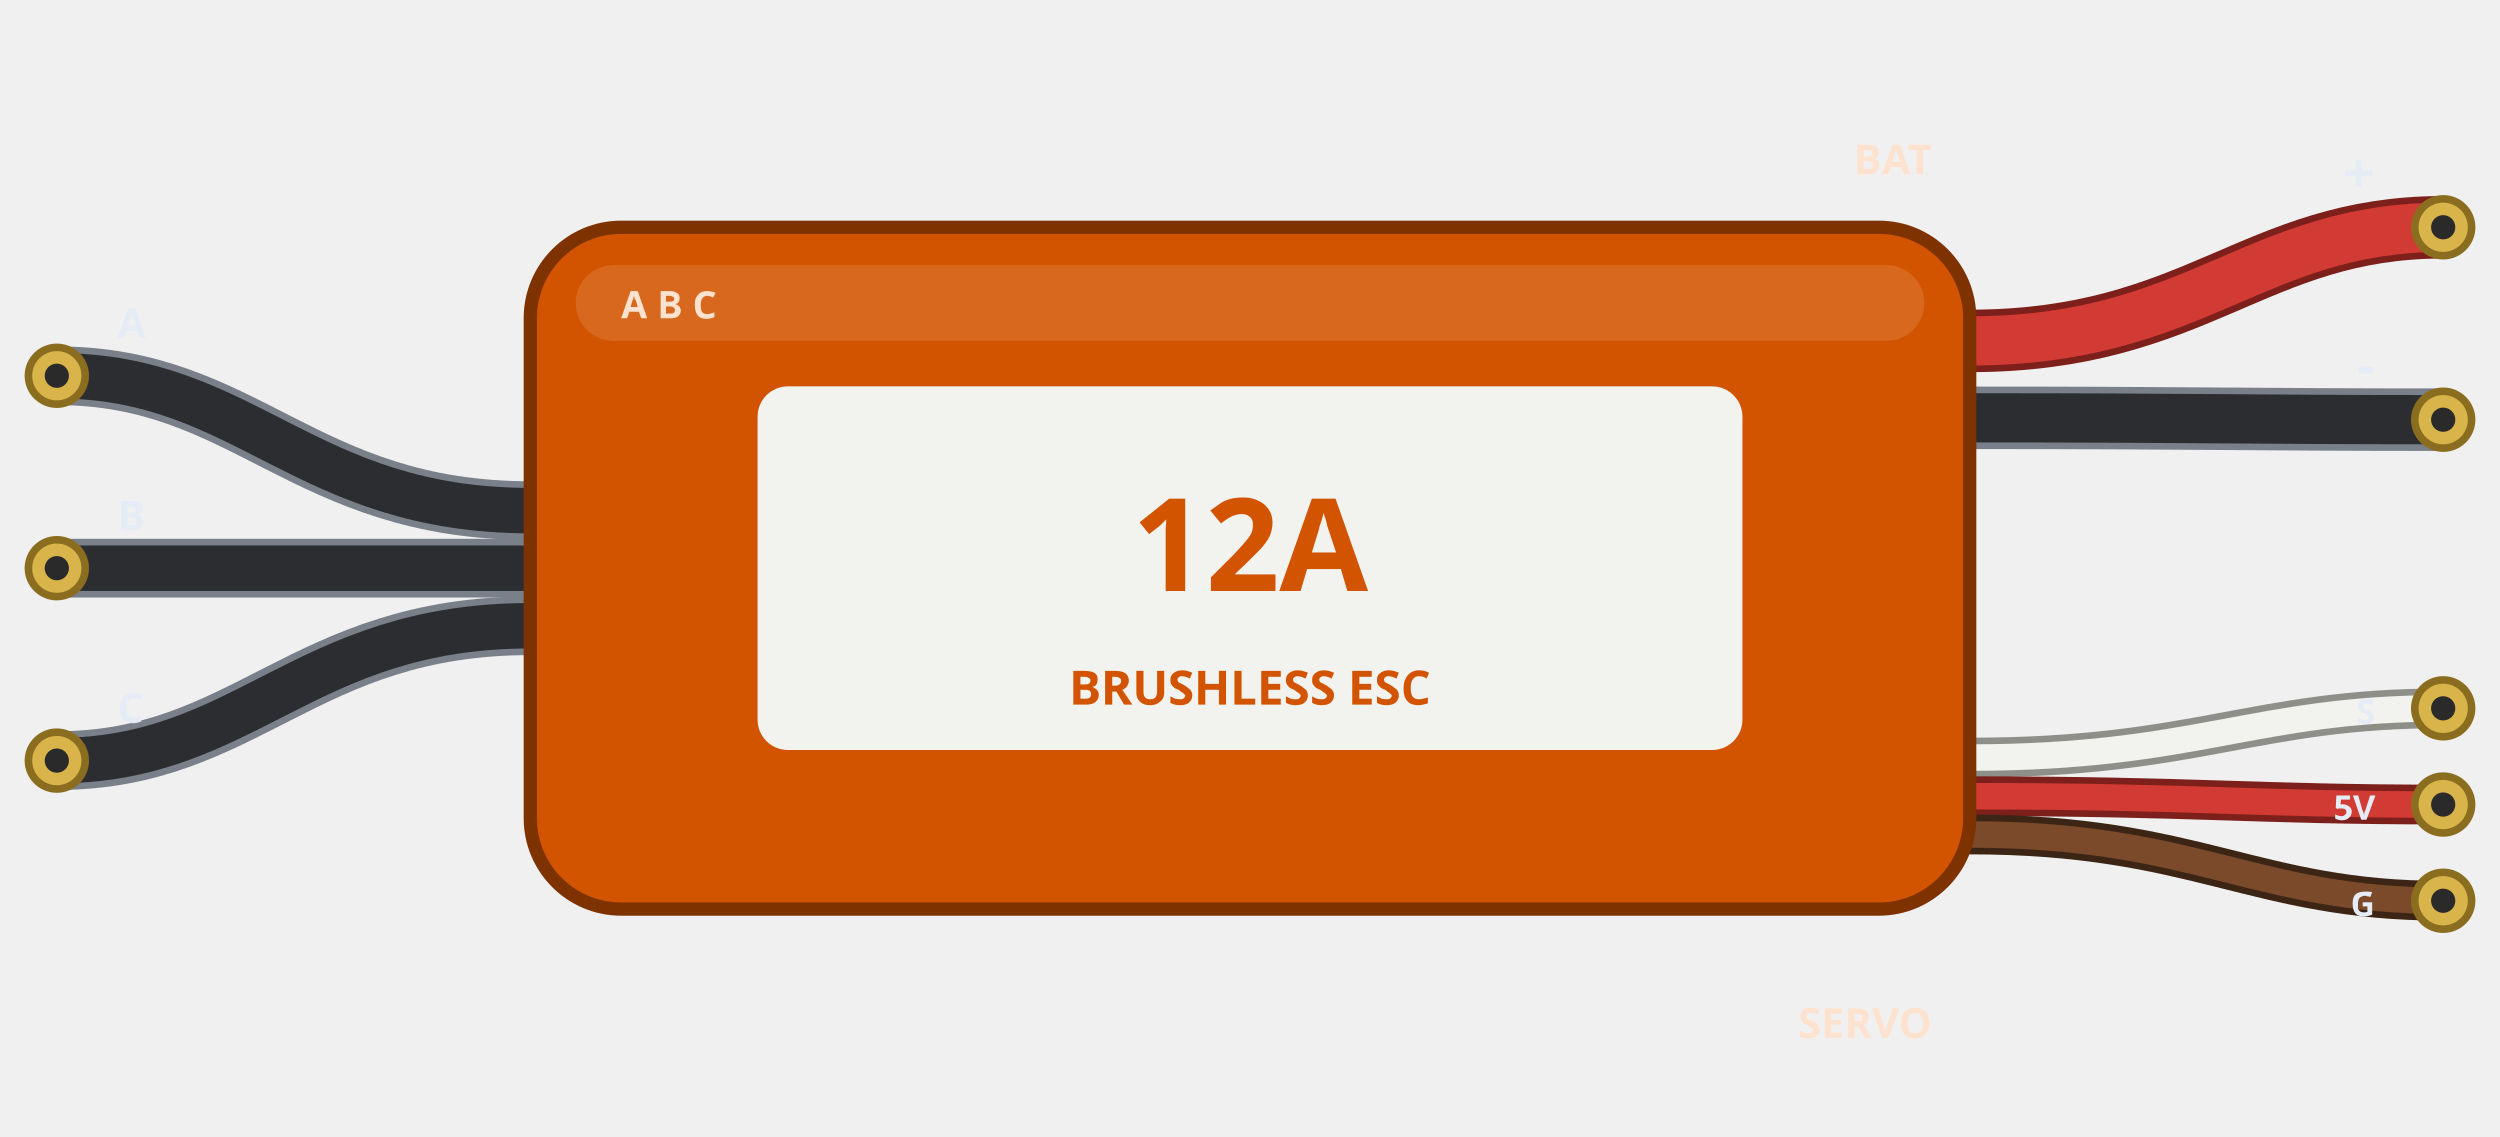
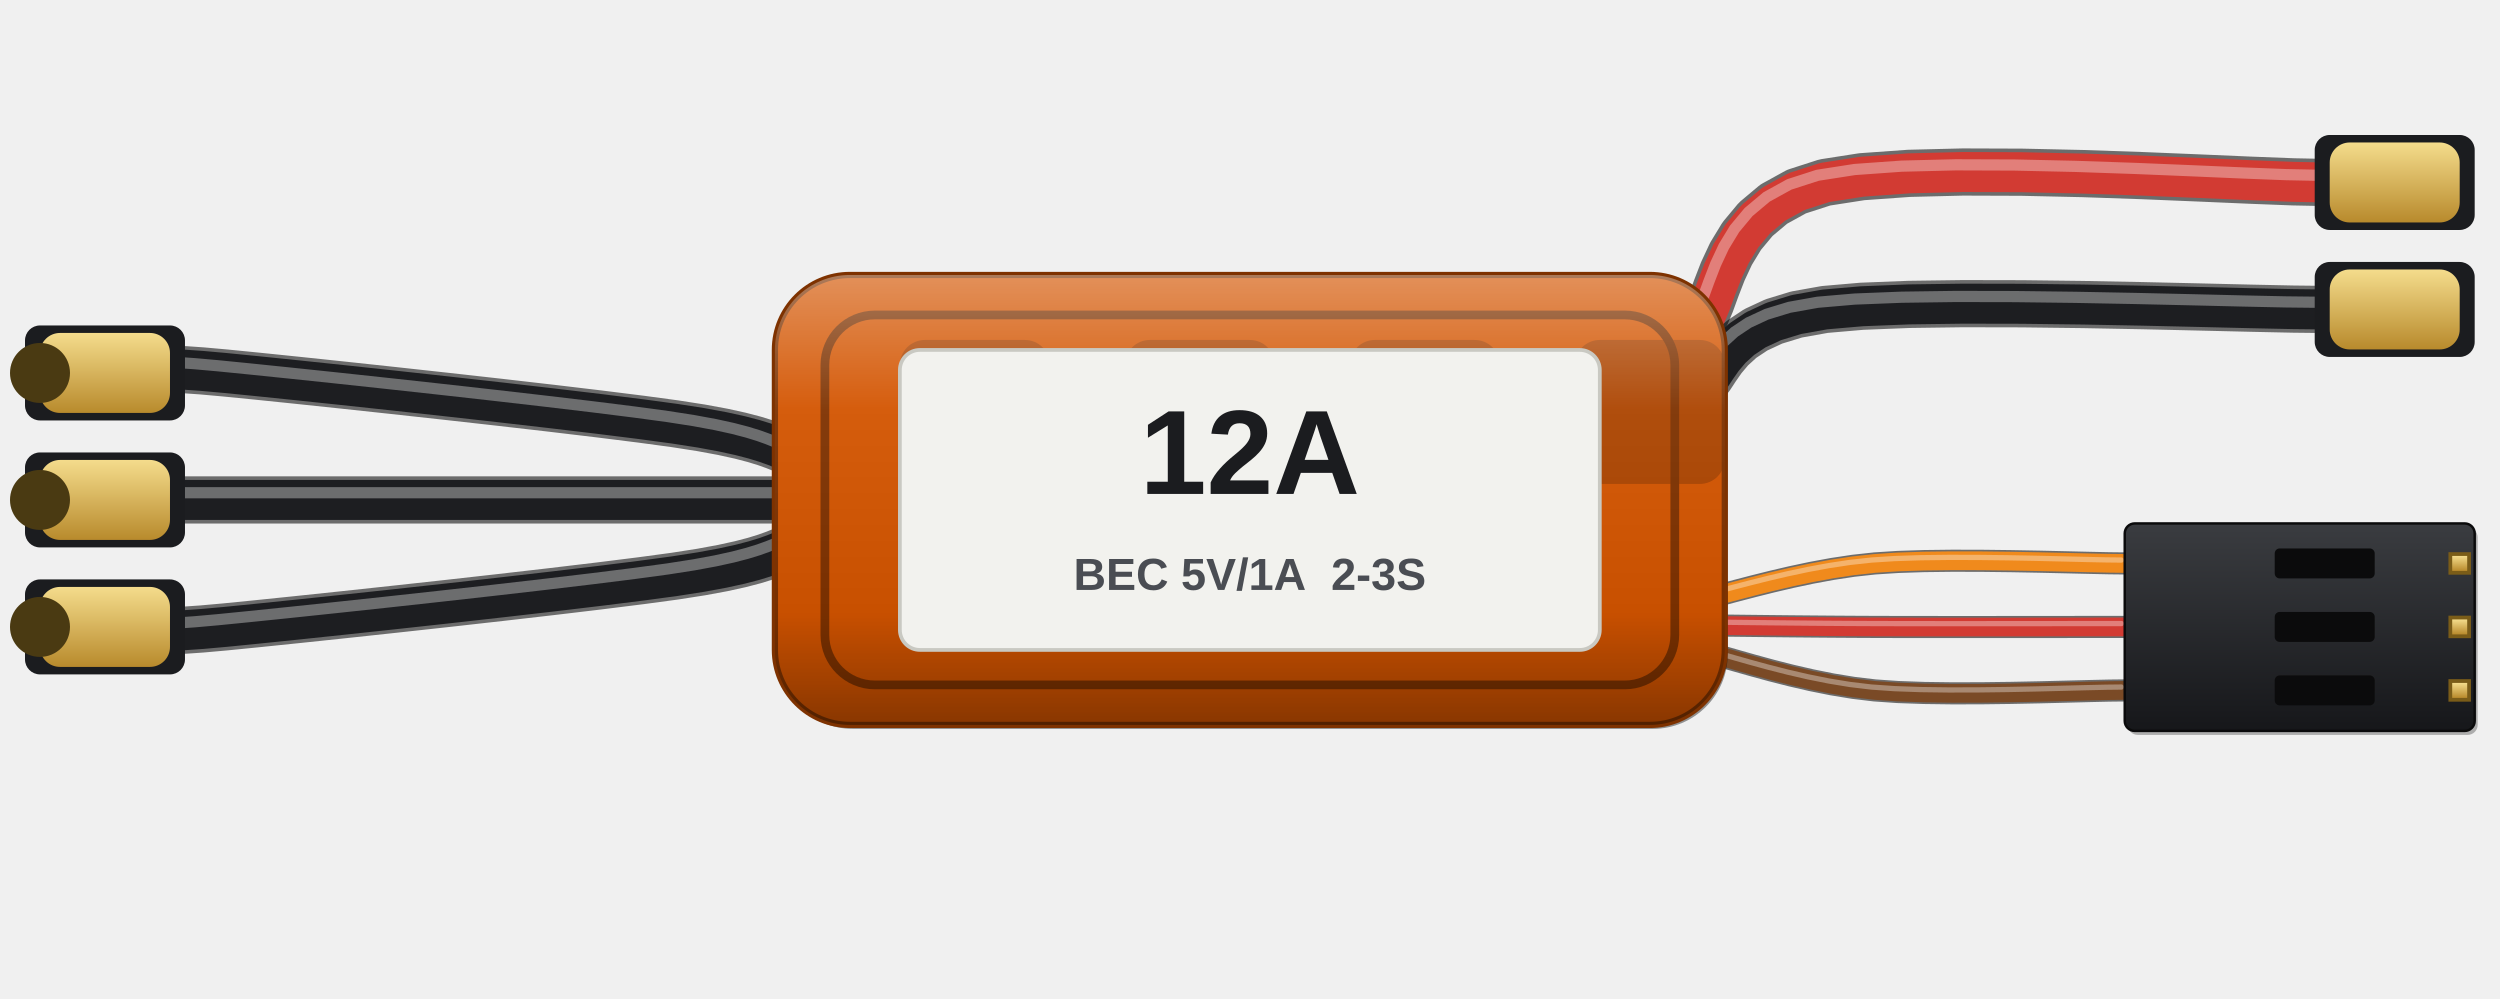
- <svg xmlns="http://www.w3.org/2000/svg" version="1.1" width="66.0mm" height="30.0mm" viewBox="0 0 66.0 30.0">
-   <path d="M14.00 13.48 C8.00 13.48 6.50 9.92 1.50 9.92" fill="none" stroke="#7a808a" stroke-width="1.55" stroke-linecap="round" />
-   <path d="M14.00 13.48 C8.00 13.48 6.50 9.92 1.50 9.92" fill="none" stroke="#2b2d31" stroke-width="1.20" stroke-linecap="round" />
-   <path d="M14.00 15.00 C8.00 15.00 6.50 15.00 1.50 15.00" fill="none" stroke="#7a808a" stroke-width="1.55" stroke-linecap="round" />
-   <path d="M14.00 15.00 C8.00 15.00 6.50 15.00 1.50 15.00" fill="none" stroke="#2b2d31" stroke-width="1.20" stroke-linecap="round" />
-   <path d="M14.00 16.52 C8.00 16.52 6.50 20.08 1.50 20.08" fill="none" stroke="#7a808a" stroke-width="1.55" stroke-linecap="round" />
-   <path d="M14.00 16.52 C8.00 16.52 6.50 20.08 1.50 20.08" fill="none" stroke="#2b2d31" stroke-width="1.20" stroke-linecap="round" />
-   <path d="M52.00 9.00 C58.00 9.00 59.50 6.00 64.50 6.00" fill="none" stroke="#7d1f1a" stroke-width="1.65" stroke-linecap="round" />
-   <path d="M52.00 9.00 C58.00 9.00 59.50 6.00 64.50 6.00" fill="none" stroke="#d23b33" stroke-width="1.30" stroke-linecap="round" />
-   <path d="M52.00 11.03 C58.00 11.03 59.50 11.08 64.50 11.08" fill="none" stroke="#7a808a" stroke-width="1.65" stroke-linecap="round" />
-   <path d="M52.00 11.03 C58.00 11.03 59.50 11.08 64.50 11.08" fill="none" stroke="#2b2d31" stroke-width="1.30" stroke-linecap="round" />
-   <path d="M52.00 20.00 C58.00 20.00 59.50 18.70 64.50 18.70" fill="none" stroke="#8f8f8a" stroke-width="1.05" stroke-linecap="round" />
-   <path d="M52.00 20.00 C58.00 20.00 59.50 18.70 64.50 18.70" fill="none" stroke="#f2f2ee" stroke-width="0.70" stroke-linecap="round" />
-   <path d="M52.00 21.02 C58.00 21.02 59.50 21.24 64.50 21.24" fill="none" stroke="#7d1f1a" stroke-width="1.05" stroke-linecap="round" />
-   <path d="M52.00 21.02 C58.00 21.02 59.50 21.24 64.50 21.24" fill="none" stroke="#d23b33" stroke-width="0.70" stroke-linecap="round" />
-   <path d="M52.00 22.03 C58.00 22.03 59.50 23.78 64.50 23.78" fill="none" stroke="#3d2515" stroke-width="1.05" stroke-linecap="round" />
-   <path d="M52.00 22.03 C58.00 22.03 59.50 23.78 64.50 23.78" fill="none" stroke="#7a4a2a" stroke-width="0.70" stroke-linecap="round" />
-   <circle cx="1.50" cy="9.92" r="0.75" fill="#d9b44a" stroke="#8a6d1f" stroke-width="0.2" />
-   <circle cx="1.50" cy="9.92" r="0.32" fill="#2a2a2a" />
-   <circle cx="1.50" cy="15.00" r="0.75" fill="#d9b44a" stroke="#8a6d1f" stroke-width="0.2" />
-   <circle cx="1.50" cy="15.00" r="0.32" fill="#2a2a2a" />
-   <circle cx="1.50" cy="20.08" r="0.75" fill="#d9b44a" stroke="#8a6d1f" stroke-width="0.2" />
-   <circle cx="1.50" cy="20.08" r="0.32" fill="#2a2a2a" />
-   <circle cx="64.50" cy="6.00" r="0.75" fill="#d9b44a" stroke="#8a6d1f" stroke-width="0.2" />
-   <circle cx="64.50" cy="6.00" r="0.32" fill="#2a2a2a" />
-   <circle cx="64.50" cy="11.08" r="0.75" fill="#d9b44a" stroke="#8a6d1f" stroke-width="0.2" />
-   <circle cx="64.50" cy="11.08" r="0.32" fill="#2a2a2a" />
-   <circle cx="64.50" cy="18.70" r="0.75" fill="#d9b44a" stroke="#8a6d1f" stroke-width="0.2" />
-   <circle cx="64.50" cy="18.70" r="0.32" fill="#2a2a2a" />
-   <circle cx="64.50" cy="21.24" r="0.75" fill="#d9b44a" stroke="#8a6d1f" stroke-width="0.2" />
-   <circle cx="64.50" cy="21.24" r="0.32" fill="#2a2a2a" />
-   <circle cx="64.50" cy="23.78" r="0.75" fill="#d9b44a" stroke="#8a6d1f" stroke-width="0.2" />
-   <circle cx="64.50" cy="23.78" r="0.32" fill="#2a2a2a" />
-   <rect x="14.0" y="6.0" width="38.0" height="18.0" rx="2.4" fill="#d35400" stroke="#7e3200" stroke-width="0.35" />
-   <rect x="15.20" y="7.00" width="35.60" height="2.0" rx="1.0" fill="#ffffff" fill-opacity="0.12" />
-   <rect x="20.00" y="10.20" width="26.00" height="9.6" rx="0.8" fill="#f2f2ee" />
-   <text x="33.00" y="15.60" fill="#d35400" font-size="3.4px" text-anchor="middle" font-family="Verdana" font-weight="bold">12A</text>
-   <text x="33.00" y="18.60" fill="#d35400" font-size="1.25px" text-anchor="middle" font-family="Verdana" font-weight="bold">BRUSHLESS ESC</text>
-   <text x="16.40" y="8.40" fill="#fde3cf" font-size="1.0px" text-anchor="start" font-family="Verdana" font-weight="bold">A B C</text>
-   <text x="51.00" y="4.60" fill="#fde3cf" font-size="1.1px" text-anchor="end" font-family="Verdana" font-weight="bold">BAT</text>
-   <text x="51.00" y="27.40" fill="#fde3cf" font-size="1.1px" text-anchor="end" font-family="Verdana" font-weight="bold">SERVO</text>
-   <text x="3.10" y="8.92" fill="#e6ecf5" font-size="1.1px" text-anchor="start" font-family="Verdana" font-weight="bold">A</text>
-   <text x="3.10" y="14.00" fill="#e6ecf5" font-size="1.1px" text-anchor="start" font-family="Verdana" font-weight="bold">B</text>
-   <text x="3.10" y="19.08" fill="#e6ecf5" font-size="1.1px" text-anchor="start" font-family="Verdana" font-weight="bold">C</text>
-   <text x="62.70" y="5.10" fill="#e6ecf5" font-size="1.5px" text-anchor="end" font-family="Verdana" font-weight="bold">+</text>
-   <text x="62.70" y="10.18" fill="#e6ecf5" font-size="1.5px" text-anchor="end" font-family="Verdana" font-weight="bold">-</text>
-   <text x="62.70" y="19.10" fill="#e6ecf5" font-size="0.9px" text-anchor="end" font-family="Verdana" font-weight="bold">S</text>
-   <text x="62.70" y="21.64" fill="#e6ecf5" font-size="0.9px" text-anchor="end" font-family="Verdana" font-weight="bold">5V</text>
-   <text x="62.70" y="24.18" fill="#e6ecf5" font-size="0.9px" text-anchor="end" font-family="Verdana" font-weight="bold">G</text>
+ <svg xmlns="http://www.w3.org/2000/svg" version="1.1" width="378px" height="151px" viewBox="0 0 378 151">
+   <defs>
+     <linearGradient id="luz" x1="0" y1="0" x2="0" y2="1">
+       <stop offset="0" stop-color="#ffffff" stop-opacity="0.16" />
+       <stop offset="0.45" stop-color="#ffffff" stop-opacity="0" />
+       <stop offset="1" stop-color="#000000" stop-opacity="0.22" />
+     </linearGradient>
+     <linearGradient id="metal" x1="0" y1="0" x2="0" y2="1">
+       <stop offset="0" stop-color="#f4f6f8" />
+       <stop offset="0.5" stop-color="#b9bfc6" />
+       <stop offset="1" stop-color="#868d95" />
+     </linearGradient>
+     <linearGradient id="metal-h" x1="0" y1="0" x2="1" y2="0">
+       <stop offset="0" stop-color="#8a9199" />
+       <stop offset="0.35" stop-color="#eef1f4" />
+       <stop offset="0.7" stop-color="#b3b9c0" />
+       <stop offset="1" stop-color="#7c838b" />
+     </linearGradient>
+     <radialGradient id="lata" cx="0.4" cy="0.38" r="0.66">
+       <stop offset="0" stop-color="#f6f8fa" />
+       <stop offset="0.6" stop-color="#c3c9cf" />
+       <stop offset="1" stop-color="#8c939b" />
+     </radialGradient>
+     <linearGradient id="plastico" x1="0" y1="0" x2="0" y2="1">
+       <stop offset="0" stop-color="#3a3c40" />
+       <stop offset="1" stop-color="#16171a" />
+     </linearGradient>
+     <linearGradient id="ouro" x1="0" y1="0" x2="0" y2="1">
+       <stop offset="0" stop-color="#f4dc8c" />
+       <stop offset="1" stop-color="#b88a2c" />
+     </linearGradient>
+     <linearGradient id="blindagem" x1="0" y1="0" x2="1" y2="1">
+       <stop offset="0" stop-color="#eef1f3" />
+       <stop offset="0.45" stop-color="#c8cdd2" />
+       <stop offset="1" stop-color="#9aa1a8" />
+     </linearGradient>
+     <radialGradient id="cupula" cx="0.36" cy="0.3" r="0.78">
+       <stop offset="0" stop-color="#ffffff" stop-opacity="0.6" />
+       <stop offset="0.32" stop-color="#ffffff" stop-opacity="0.1" />
+       <stop offset="1" stop-color="#000000" stop-opacity="0.32" />
+     </radialGradient>
+     <linearGradient id="ceramica" x1="0" y1="0" x2="0" y2="1">
+       <stop offset="0" stop-color="#f4f1e8" />
+       <stop offset="1" stop-color="#cfc9b8" />
+     </linearGradient>
+     <radialGradient id="cupula" cx="0.36" cy="0.3" r="0.78">
+       <stop offset="0" stop-color="#ffffff" stop-opacity="0.6" />
+       <stop offset="0.32" stop-color="#ffffff" stop-opacity="0.1" />
+       <stop offset="1" stop-color="#000000" stop-opacity="0.32" />
+     </radialGradient>
+     <radialGradient id="aco" cx="0.38" cy="0.32" r="0.8">
+       <stop offset="0" stop-color="#f7f8f9" />
+       <stop offset="0.55" stop-color="#b8bec5" />
+       <stop offset="1" stop-color="#7a8189" />
+     </radialGradient>
+     <radialGradient id="poco" cx="0.5" cy="0.45" r="0.55">
+       <stop offset="0" stop-color="#16171a" />
+       <stop offset="0.8" stop-color="#202226" />
+       <stop offset="1" stop-color="#3a3d43" />
+     </radialGradient>
+     <linearGradient id="cromo" x1="0" y1="0" x2="0" y2="1">
+       <stop offset="0" stop-color="#f4f6f8" />
+       <stop offset="0.45" stop-color="#9aa1a8" />
+       <stop offset="0.55" stop-color="#6b7279" />
+       <stop offset="1" stop-color="#d9dde1" />
+     </linearGradient>
+     <linearGradient id="carcaca" x1="0" y1="0" x2="0" y2="1">
+       <stop offset="0" stop-color="#3a3c41" />
+       <stop offset="1" stop-color="#26282c" />
+     </linearGradient>
+     <linearGradient id="lcd" x1="0" y1="0" x2="0" y2="1">
+       <stop offset="0" stop-color="#a9c9a6" />
+       <stop offset="1" stop-color="#8fb48e" />
+     </linearGradient>
+     <linearGradient id="retratil" x1="0" y1="0" x2="0" y2="1">
+       <stop offset="0" stop-color="#ffffff" stop-opacity="0.35" />
+       <stop offset="0.3" stop-color="#ffffff" stop-opacity="0.05" />
+       <stop offset="0.75" stop-color="#000000" stop-opacity="0.05" />
+       <stop offset="1" stop-color="#000000" stop-opacity="0.35" />
+     </linearGradient>
+   </defs>
+   <path stroke-linejoin="round" stroke-opacity="0.55" d="M120.945 68.871 L120.042 68.598 L119.161 68.264 L118.212 67.874 L117.105 67.434 L115.748 66.951 L114.051 66.428 L111.923 65.873 L109.274 65.292 L106.012 64.689 L102.047 64.071 L96.979 63.385 L90.678 62.596 L83.463 61.736 L75.651 60.837 L67.559 59.931 L59.505 59.048 L51.806 58.221 L44.78 57.481 L38.744 56.86 L34.016 56.391 L30.535 56.08 L27.938 55.899 L26.09 55.826 L24.854 55.838 L24.094 55.911 L23.675 56.022 L23.46 56.149 L23.312 56.268 L23.097 56.356 L22.677 56.391" fill="none" stroke="#000000" stroke-width="7.136" stroke-linecap="round" />
+   <path stroke-linejoin="round" d="M120.945 68.871 L120.042 68.598 L119.161 68.264 L118.212 67.874 L117.105 67.434 L115.748 66.951 L114.051 66.428 L111.923 65.873 L109.274 65.292 L106.012 64.689 L102.047 64.071 L96.979 63.385 L90.678 62.596 L83.463 61.736 L75.651 60.837 L67.559 59.931 L59.505 59.048 L51.806 58.221 L44.78 57.481 L38.744 56.86 L34.016 56.391 L30.535 56.08 L27.938 55.899 L26.09 55.826 L24.854 55.838 L24.094 55.911 L23.675 56.022 L23.46 56.149 L23.312 56.268 L23.097 56.356 L22.677 56.391" fill="none" stroke="#1d1e21" stroke-width="6.047" stroke-linecap="round" />
+   <path stroke-linejoin="round" stroke-opacity="0.35" d="M119.856 67.782 L118.953 67.509 L118.072 67.175 L117.124 66.786 L116.016 66.346 L114.66 65.862 L112.963 65.34 L110.835 64.785 L108.185 64.203 L104.923 63.6 L100.959 62.982 L95.89 62.296 L89.59 61.507 L82.375 60.648 L74.563 59.749 L66.471 58.842 L58.416 57.959 L50.717 57.132 L43.691 56.393 L37.655 55.772 L32.927 55.302 L29.446 54.991 L26.85 54.811 L25.002 54.738 L23.766 54.749 L23.006 54.822 L22.586 54.933 L22.371 55.06 L22.224 55.179 L22.008 55.267 L21.589 55.302" fill="none" stroke="#ffffff" stroke-width="1.693" stroke-linecap="round" />
+   <rect x="3.78" y="49.209" width="24.189" height="14.362" rx="2.268" fill="#1b1c1f" />
+   <rect x="6.047" y="50.343" width="19.654" height="12.094" rx="3.024" fill="url(#ouro)" />
+   <circle cx="6.047" cy="56.391" r="4.535" fill="#4a3a12" />
+   <path stroke-linejoin="round" stroke-opacity="0.55" d="M120.945 75.591 L120.042 75.591 L119.161 75.591 L118.212 75.591 L117.105 75.591 L115.748 75.591 L114.051 75.591 L111.923 75.591 L109.274 75.591 L106.012 75.591 L102.047 75.591 L96.979 75.591 L90.678 75.591 L83.463 75.591 L75.651 75.591 L67.559 75.591 L59.505 75.591 L51.806 75.591 L44.78 75.591 L38.744 75.591 L34.016 75.591 L30.535 75.591 L27.938 75.591 L26.09 75.591 L24.854 75.591 L24.094 75.591 L23.675 75.591 L23.46 75.591 L23.312 75.591 L23.097 75.591 L22.677 75.591" fill="none" stroke="#000000" stroke-width="7.136" stroke-linecap="round" />
+   <path stroke-linejoin="round" d="M120.945 75.591 L120.042 75.591 L119.161 75.591 L118.212 75.591 L117.105 75.591 L115.748 75.591 L114.051 75.591 L111.923 75.591 L109.274 75.591 L106.012 75.591 L102.047 75.591 L96.979 75.591 L90.678 75.591 L83.463 75.591 L75.651 75.591 L67.559 75.591 L59.505 75.591 L51.806 75.591 L44.78 75.591 L38.744 75.591 L34.016 75.591 L30.535 75.591 L27.938 75.591 L26.09 75.591 L24.854 75.591 L24.094 75.591 L23.675 75.591 L23.46 75.591 L23.312 75.591 L23.097 75.591 L22.677 75.591" fill="none" stroke="#1d1e21" stroke-width="6.047" stroke-linecap="round" />
+   <path stroke-linejoin="round" stroke-opacity="0.35" d="M119.856 74.502 L118.953 74.502 L118.072 74.502 L117.124 74.502 L116.016 74.502 L114.66 74.502 L112.963 74.502 L110.835 74.502 L108.185 74.502 L104.923 74.502 L100.959 74.502 L95.89 74.502 L89.59 74.502 L82.375 74.502 L74.563 74.502 L66.471 74.502 L58.416 74.502 L50.717 74.502 L43.691 74.502 L37.655 74.502 L32.927 74.502 L29.446 74.502 L26.85 74.502 L25.002 74.502 L23.766 74.502 L23.006 74.502 L22.586 74.502 L22.371 74.502 L22.224 74.502 L22.008 74.502 L21.589 74.502" fill="none" stroke="#ffffff" stroke-width="1.693" stroke-linecap="round" />
+   <rect x="3.78" y="68.409" width="24.189" height="14.362" rx="2.268" fill="#1b1c1f" />
+   <rect x="6.047" y="69.543" width="19.654" height="12.094" rx="3.024" fill="url(#ouro)" />
+   <circle cx="6.047" cy="75.591" r="4.535" fill="#4a3a12" />
+   <path stroke-linejoin="round" stroke-opacity="0.55" d="M120.945 82.311 L120.042 82.583 L119.161 82.917 L118.212 83.307 L117.105 83.747 L115.748 84.231 L114.051 84.753 L111.923 85.308 L109.274 85.889 L106.012 86.492 L102.047 87.111 L96.979 87.796 L90.678 88.585 L83.463 89.445 L75.651 90.344 L67.559 91.251 L59.505 92.133 L51.806 92.96 L44.78 93.7 L38.744 94.321 L34.016 94.791 L30.535 95.102 L27.938 95.282 L26.09 95.355 L24.854 95.344 L24.094 95.271 L23.675 95.159 L23.46 95.032 L23.312 94.913 L23.097 94.825 L22.677 94.791" fill="none" stroke="#000000" stroke-width="7.136" stroke-linecap="round" />
+   <path stroke-linejoin="round" d="M120.945 82.311 L120.042 82.583 L119.161 82.917 L118.212 83.307 L117.105 83.747 L115.748 84.231 L114.051 84.753 L111.923 85.308 L109.274 85.889 L106.012 86.492 L102.047 87.111 L96.979 87.796 L90.678 88.585 L83.463 89.445 L75.651 90.344 L67.559 91.251 L59.505 92.133 L51.806 92.96 L44.78 93.7 L38.744 94.321 L34.016 94.791 L30.535 95.102 L27.938 95.282 L26.09 95.355 L24.854 95.344 L24.094 95.271 L23.675 95.159 L23.46 95.032 L23.312 94.913 L23.097 94.825 L22.677 94.791" fill="none" stroke="#1d1e21" stroke-width="6.047" stroke-linecap="round" />
+   <path stroke-linejoin="round" stroke-opacity="0.35" d="M119.856 81.222 L118.953 81.495 L118.072 81.829 L117.124 82.219 L116.016 82.658 L114.66 83.142 L112.963 83.664 L110.835 84.219 L108.185 84.801 L104.923 85.404 L100.959 86.022 L95.89 86.708 L89.59 87.497 L82.375 88.356 L74.563 89.255 L66.471 90.162 L58.416 91.045 L50.717 91.872 L43.691 92.611 L37.655 93.232 L32.927 93.702 L29.446 94.013 L26.85 94.194 L25.002 94.267 L23.766 94.255 L23.006 94.182 L22.586 94.071 L22.371 93.944 L22.224 93.825 L22.008 93.737 L21.589 93.702" fill="none" stroke="#ffffff" stroke-width="1.693" stroke-linecap="round" />
+   <rect x="3.78" y="87.609" width="24.189" height="14.362" rx="2.268" fill="#1b1c1f" />
+   <rect x="6.047" y="88.743" width="19.654" height="12.094" rx="3.024" fill="url(#ouro)" />
+   <circle cx="6.047" cy="94.791" r="4.535" fill="#4a3a12" />
+   <path stroke-linejoin="round" stroke-opacity="0.55" d="M257.008 49.134 L257.877 47.755 L258.671 45.859 L259.502 43.576 L260.485 41.034 L261.732 38.362 L263.357 35.691 L265.474 33.149 L268.195 30.865 L271.635 28.969 L275.906 27.591 L281.509 26.718 L288.605 26.212 L296.797 26.007 L305.688 26.039 L314.882 26.244 L323.981 26.556 L332.589 26.912 L340.309 27.246 L346.743 27.494 L351.496 27.591" fill="none" stroke="#000000" stroke-width="7.136" stroke-linecap="round" />
+   <path stroke-linejoin="round" d="M257.008 49.134 L257.877 47.755 L258.671 45.859 L259.502 43.576 L260.485 41.034 L261.732 38.362 L263.357 35.691 L265.474 33.149 L268.195 30.865 L271.635 28.969 L275.906 27.591 L281.509 26.718 L288.605 26.212 L296.797 26.007 L305.688 26.039 L314.882 26.244 L323.981 26.556 L332.589 26.912 L340.309 27.246 L346.743 27.494 L351.496 27.591" fill="none" stroke="#d23b33" stroke-width="6.047" stroke-linecap="round" />
+   <path stroke-linejoin="round" stroke-opacity="0.35" d="M255.919 48.045 L256.789 46.667 L257.582 44.771 L258.414 42.487 L259.397 39.945 L260.644 37.274 L262.269 34.602 L264.386 32.06 L267.107 29.777 L270.546 27.881 L274.817 26.502 L280.42 25.63 L287.516 25.123 L295.708 24.919 L304.6 24.951 L313.793 25.156 L322.893 25.468 L331.5 25.823 L339.22 26.157 L345.655 26.405 L350.408 26.502" fill="none" stroke="#ffffff" stroke-width="1.693" stroke-linecap="round" />
+   <rect x="349.984" y="20.409" width="24.189" height="14.362" rx="2.268" fill="#1b1c1f" />
+   <rect x="352.252" y="21.543" width="19.654" height="12.094" rx="3.024" fill="url(#ouro)" />
+   <path stroke-linejoin="round" stroke-opacity="0.55" d="M257.008 58.734 L257.877 57.969 L258.671 56.918 L259.502 55.652 L260.485 54.243 L261.732 52.762 L263.357 51.281 L265.474 49.872 L268.195 48.606 L271.635 47.555 L275.906 46.791 L281.509 46.307 L288.605 46.026 L296.797 45.913 L305.688 45.931 L314.882 46.044 L323.981 46.217 L332.589 46.414 L340.309 46.599 L346.743 46.737 L351.496 46.791" fill="none" stroke="#000000" stroke-width="7.136" stroke-linecap="round" />
+   <path stroke-linejoin="round" d="M257.008 58.734 L257.877 57.969 L258.671 56.918 L259.502 55.652 L260.485 54.243 L261.732 52.762 L263.357 51.281 L265.474 49.872 L268.195 48.606 L271.635 47.555 L275.906 46.791 L281.509 46.307 L288.605 46.026 L296.797 45.913 L305.688 45.931 L314.882 46.044 L323.981 46.217 L332.589 46.414 L340.309 46.599 L346.743 46.737 L351.496 46.791" fill="none" stroke="#1d1e21" stroke-width="6.047" stroke-linecap="round" />
+   <path stroke-linejoin="round" stroke-opacity="0.35" d="M255.919 57.645 L256.789 56.881 L257.582 55.83 L258.414 54.564 L259.397 53.155 L260.644 51.674 L262.269 50.193 L264.386 48.783 L267.107 47.517 L270.546 46.466 L274.817 45.702 L280.42 45.218 L287.516 44.938 L295.708 44.824 L304.6 44.842 L313.793 44.956 L322.893 45.129 L331.5 45.326 L339.22 45.511 L345.655 45.648 L350.408 45.702" fill="none" stroke="#ffffff" stroke-width="1.693" stroke-linecap="round" />
+   <rect x="349.984" y="39.609" width="24.189" height="14.362" rx="2.268" fill="#1b1c1f" />
+   <rect x="352.252" y="40.743" width="19.654" height="12.094" rx="3.024" fill="url(#ouro)" />
+   <path stroke-linejoin="round" stroke-opacity="0.55" d="M257.008 90.709 L258.531 90.356 L260.425 89.87 L262.643 89.285 L265.141 88.634 L267.874 87.95 L270.796 87.265 L273.861 86.614 L277.024 86.029 L280.241 85.544 L283.465 85.191 L286.955 84.967 L290.903 84.837 L295.16 84.785 L299.58 84.793 L304.016 84.846 L308.319 84.926 L312.342 85.017 L315.938 85.102 L318.96 85.166 L321.26 85.191" fill="none" stroke="#000000" stroke-width="3.345" stroke-linecap="round" />
+   <path stroke-linejoin="round" d="M257.008 90.709 L258.531 90.356 L260.425 89.87 L262.643 89.285 L265.141 88.634 L267.874 87.95 L270.796 87.265 L273.861 86.614 L277.024 86.029 L280.241 85.544 L283.465 85.191 L286.955 84.967 L290.903 84.837 L295.16 84.785 L299.58 84.793 L304.016 84.846 L308.319 84.926 L312.342 85.017 L315.938 85.102 L318.96 85.166 L321.26 85.191" fill="none" stroke="#f08a1c" stroke-width="2.835" stroke-linecap="round" />
+   <path stroke-linejoin="round" stroke-opacity="0.35" d="M256.498 90.198 L258.021 89.845 L259.914 89.36 L262.133 88.775 L264.631 88.124 L267.364 87.439 L270.285 86.755 L273.351 86.104 L276.514 85.519 L279.73 85.033 L282.954 84.68 L286.445 84.457 L290.392 84.327 L294.65 84.275 L299.07 84.283 L303.506 84.335 L307.809 84.415 L311.832 84.506 L315.428 84.592 L318.45 84.655 L320.75 84.68" fill="none" stroke="#ffffff" stroke-width="0.794" stroke-linecap="round" />
+   <path stroke-linejoin="round" stroke-opacity="0.55" d="M257.008 94.549 L258.531 94.564 L260.425 94.585 L262.643 94.611 L265.141 94.64 L267.874 94.67 L270.796 94.7 L273.861 94.728 L277.024 94.754 L280.241 94.775 L283.465 94.791 L286.955 94.8 L290.903 94.806 L295.16 94.808 L299.58 94.808 L304.016 94.806 L308.319 94.802 L312.342 94.798 L315.938 94.794 L318.96 94.792 L321.26 94.791" fill="none" stroke="#000000" stroke-width="3.345" stroke-linecap="round" />
+   <path stroke-linejoin="round" d="M257.008 94.549 L258.531 94.564 L260.425 94.585 L262.643 94.611 L265.141 94.64 L267.874 94.67 L270.796 94.7 L273.861 94.728 L277.024 94.754 L280.241 94.775 L283.465 94.791 L286.955 94.8 L290.903 94.806 L295.16 94.808 L299.58 94.808 L304.016 94.806 L308.319 94.802 L312.342 94.798 L315.938 94.794 L318.96 94.792 L321.26 94.791" fill="none" stroke="#d23b33" stroke-width="2.835" stroke-linecap="round" />
+   <path stroke-linejoin="round" stroke-opacity="0.35" d="M256.498 94.038 L258.021 94.054 L259.914 94.075 L262.133 94.101 L264.631 94.129 L267.364 94.159 L270.285 94.189 L273.351 94.218 L276.514 94.244 L279.73 94.265 L282.954 94.28 L286.445 94.29 L290.392 94.296 L294.65 94.298 L299.07 94.298 L303.506 94.295 L307.809 94.292 L311.832 94.288 L315.428 94.284 L318.45 94.281 L320.75 94.28" fill="none" stroke="#ffffff" stroke-width="0.794" stroke-linecap="round" />
+   <path stroke-linejoin="round" stroke-opacity="0.55" d="M257.008 98.389 L258.531 98.773 L260.425 99.301 L262.643 99.937 L265.141 100.645 L267.874 101.39 L270.796 102.134 L273.861 102.842 L277.024 103.478 L280.241 104.006 L283.465 104.391 L286.955 104.634 L290.903 104.775 L295.16 104.832 L299.58 104.823 L304.016 104.766 L308.319 104.679 L312.342 104.58 L315.938 104.487 L318.96 104.418 L321.26 104.391" fill="none" stroke="#000000" stroke-width="3.345" stroke-linecap="round" />
+   <path stroke-linejoin="round" d="M257.008 98.389 L258.531 98.773 L260.425 99.301 L262.643 99.937 L265.141 100.645 L267.874 101.39 L270.796 102.134 L273.861 102.842 L277.024 103.478 L280.241 104.006 L283.465 104.391 L286.955 104.634 L290.903 104.775 L295.16 104.832 L299.58 104.823 L304.016 104.766 L308.319 104.679 L312.342 104.58 L315.938 104.487 L318.96 104.418 L321.26 104.391" fill="none" stroke="#7a4a26" stroke-width="2.835" stroke-linecap="round" />
+   <path stroke-linejoin="round" stroke-opacity="0.35" d="M256.498 97.878 L258.021 98.263 L259.914 98.791 L262.133 99.427 L264.631 100.135 L267.364 100.879 L270.285 101.624 L273.351 102.332 L276.514 102.968 L279.73 103.496 L282.954 103.88 L286.445 104.123 L290.392 104.264 L294.65 104.321 L299.07 104.312 L303.506 104.255 L307.809 104.168 L311.832 104.069 L315.428 103.976 L318.45 103.907 L320.75 103.88" fill="none" stroke="#ffffff" stroke-width="0.794" stroke-linecap="round" />
+   <rect x="321.713" y="79.748" width="52.913" height="31.37" rx="1.512" fill="#000000" fill-opacity="0.28" />
+   <rect x="321.26" y="79.143" width="52.913" height="31.37" rx="1.512" fill="url(#plastico)" stroke="#0a0a0b" stroke-width="0.378" />
+   <rect x="343.937" y="82.923" width="15.118" height="4.535" rx="0.756" fill="#0b0b0c" />
+   <rect x="370.205" y="83.49" width="3.402" height="3.402" fill="#7a5c18" />
+   <rect x="370.772" y="84.057" width="2.268" height="2.268" fill="url(#ouro)" />
+   <rect x="343.937" y="92.523" width="15.118" height="4.535" rx="0.756" fill="#0b0b0c" />
+   <rect x="370.205" y="93.09" width="3.402" height="3.402" fill="#7a5c18" />
+   <rect x="370.772" y="93.657" width="2.268" height="2.268" fill="url(#ouro)" />
+   <rect x="343.937" y="102.123" width="15.118" height="4.535" rx="0.756" fill="#0b0b0c" />
+   <rect x="370.205" y="102.69" width="3.402" height="3.402" fill="#7a5c18" />
+   <rect x="370.772" y="103.257" width="2.268" height="2.268" fill="url(#ouro)" />
+   <rect x="117.619" y="42.18" width="143.622" height="68.031" rx="11.339" fill="#000000" fill-opacity="0.4" />
+   <rect x="117.165" y="41.575" width="143.622" height="68.031" rx="11.339" fill="#d35400" stroke="#7e3200" stroke-width="0.945" />
+   <rect x="124.724" y="47.622" width="128.504" height="55.937" rx="7.559" fill="none" stroke="#7e3200" stroke-width="1.323" />
+   <rect x="136.063" y="51.402" width="22.677" height="21.77" rx="3.78" fill="#7e3200" fill-opacity="0.45" />
+   <rect x="170.079" y="51.402" width="22.677" height="21.77" rx="3.78" fill="#7e3200" fill-opacity="0.45" />
+   <rect x="204.094" y="51.402" width="22.677" height="21.77" rx="3.78" fill="#7e3200" fill-opacity="0.45" />
+   <rect x="238.11" y="51.402" width="22.677" height="21.77" rx="3.78" fill="#7e3200" fill-opacity="0.45" />
+   <rect x="117.165" y="41.575" width="143.622" height="68.031" rx="11.339" fill="url(#retratil)" />
+   <rect x="136.063" y="52.913" width="105.827" height="45.354" rx="3.024" fill="#f2f2ee" stroke="#c9c9c2" stroke-width="0.567" />
+   <text transform="translate(188.976 67.427) rotate(0)" x="0" y="7.257" font-family="Arial" font-weight="bold" font-size="18.142" fill="#1b1c1f" text-anchor="middle">12A</text>
+   <text transform="translate(188.976 86.476) rotate(0)" x="0" y="2.721" font-family="Arial" font-weight="bold" font-size="6.803" fill="#4a4d53" text-anchor="middle">BEC 5V/1A  2-3S</text>
</svg>
